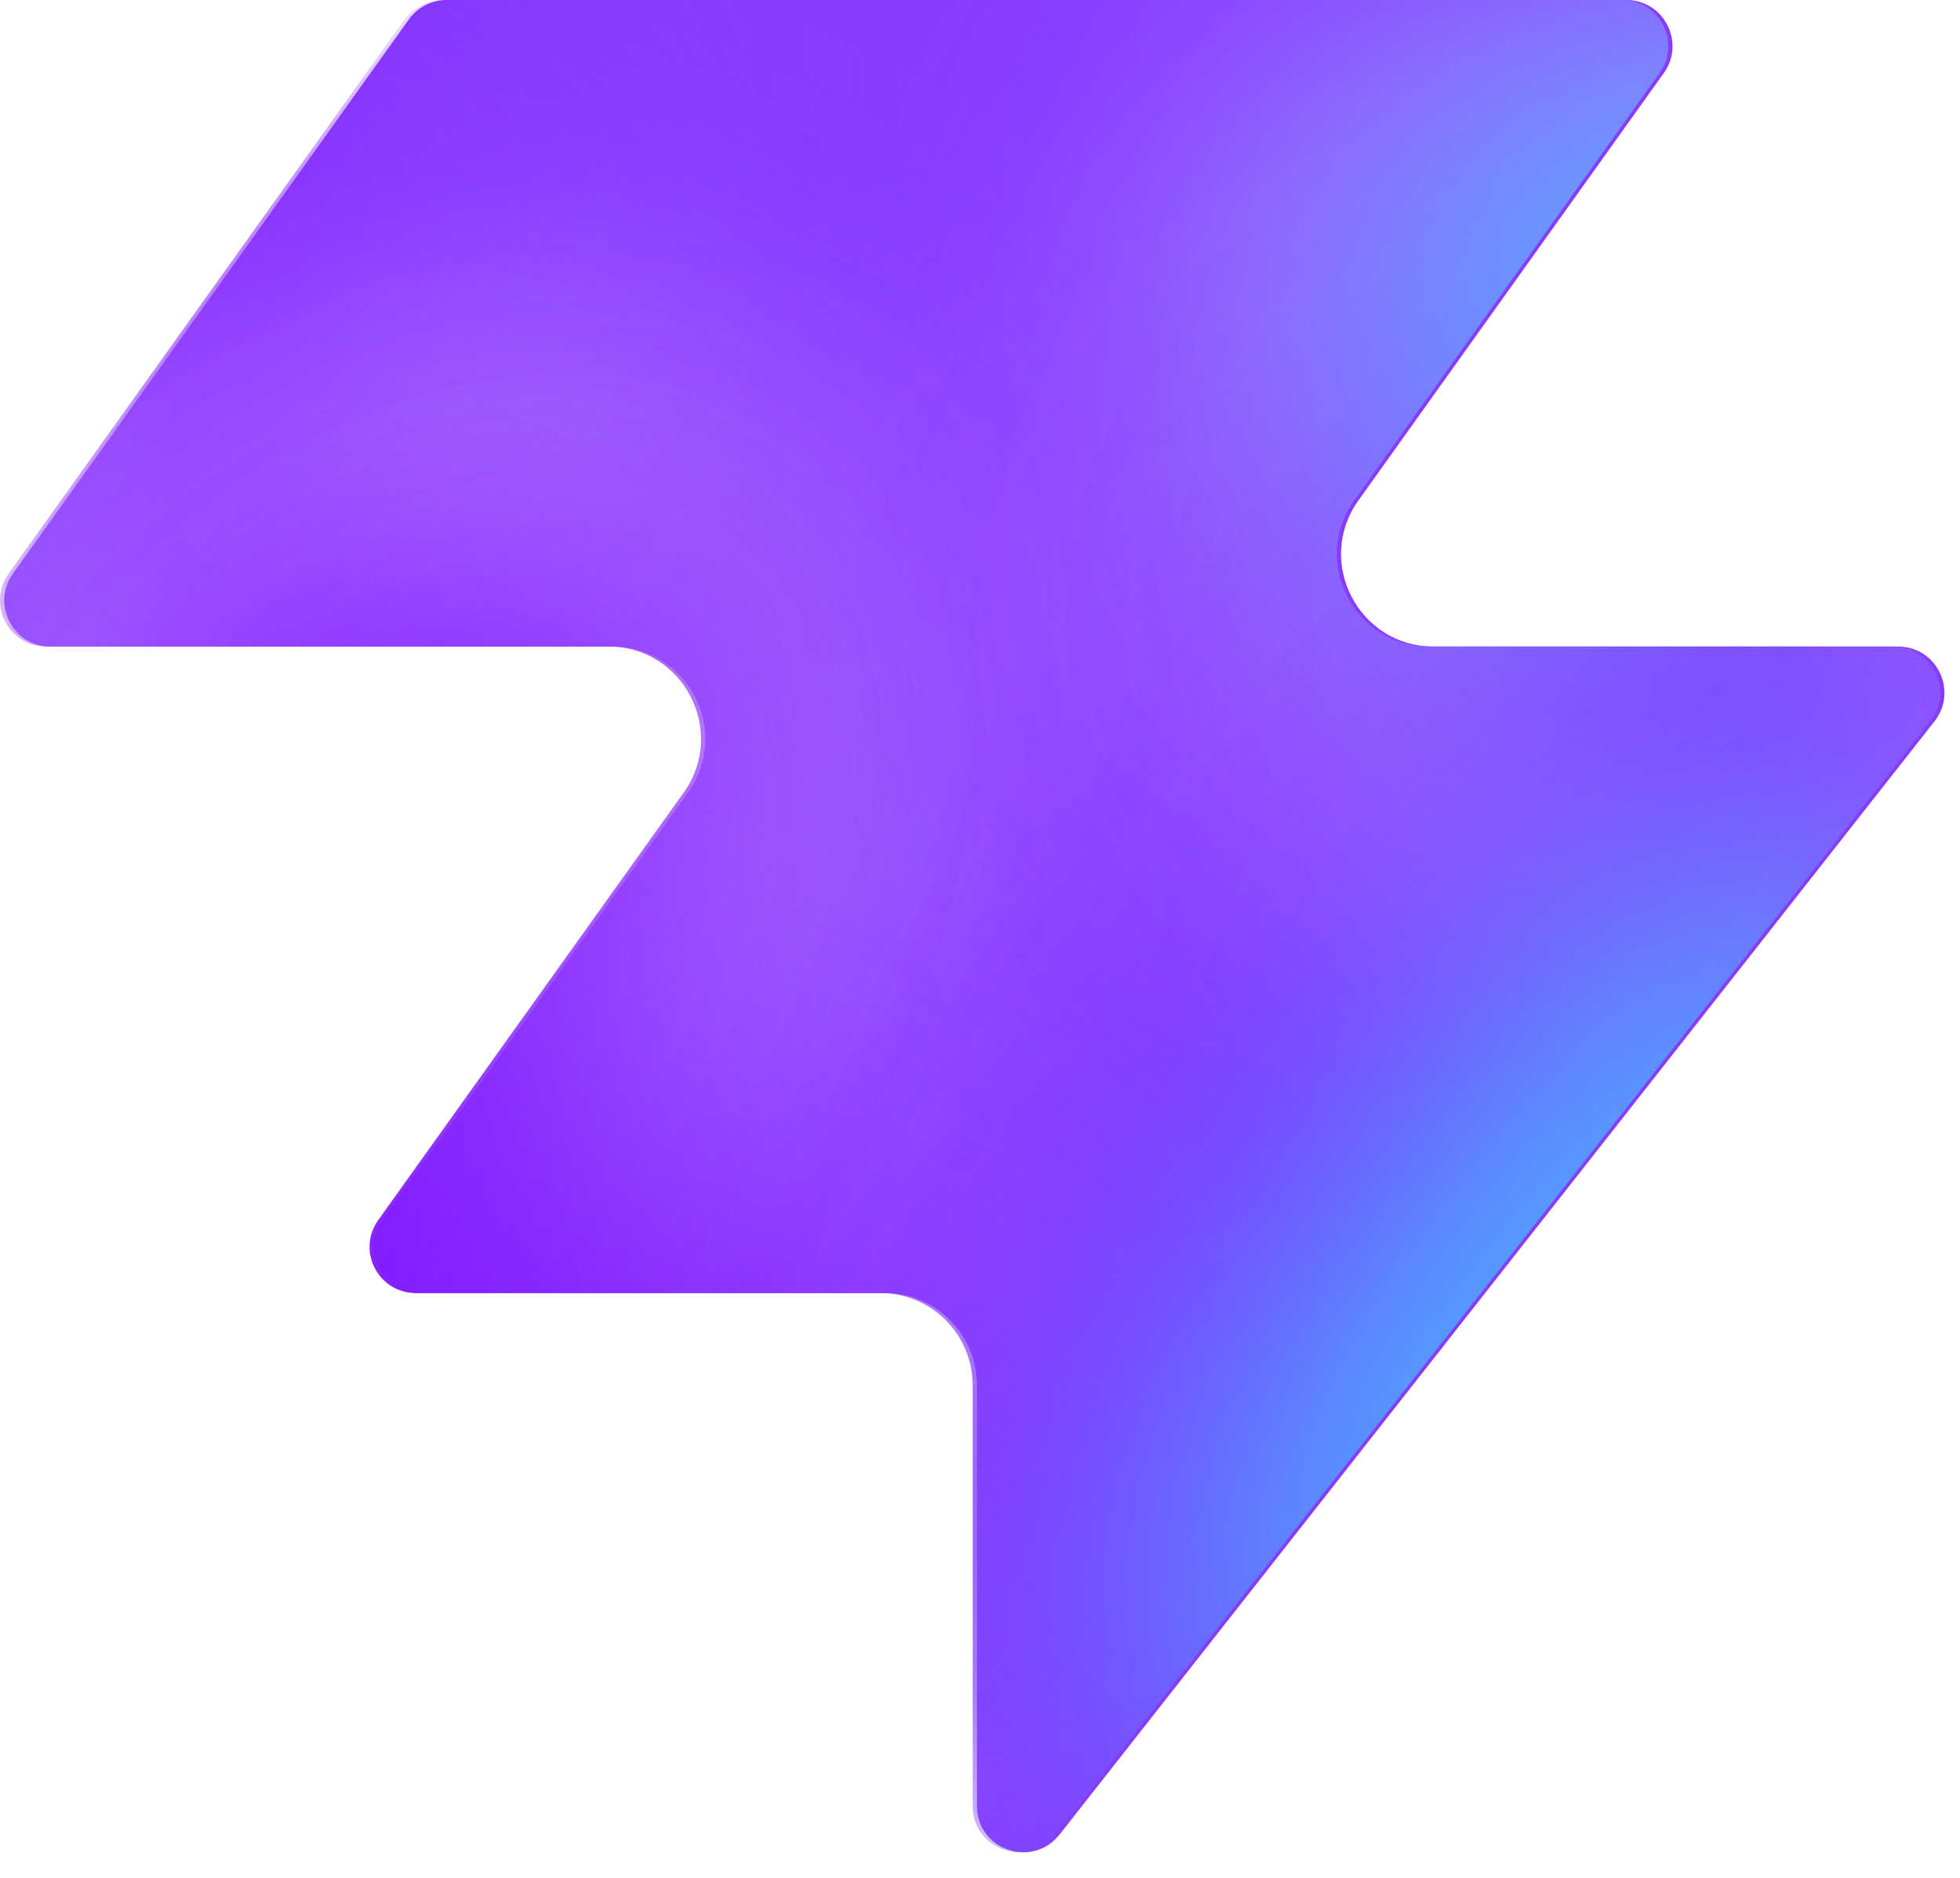
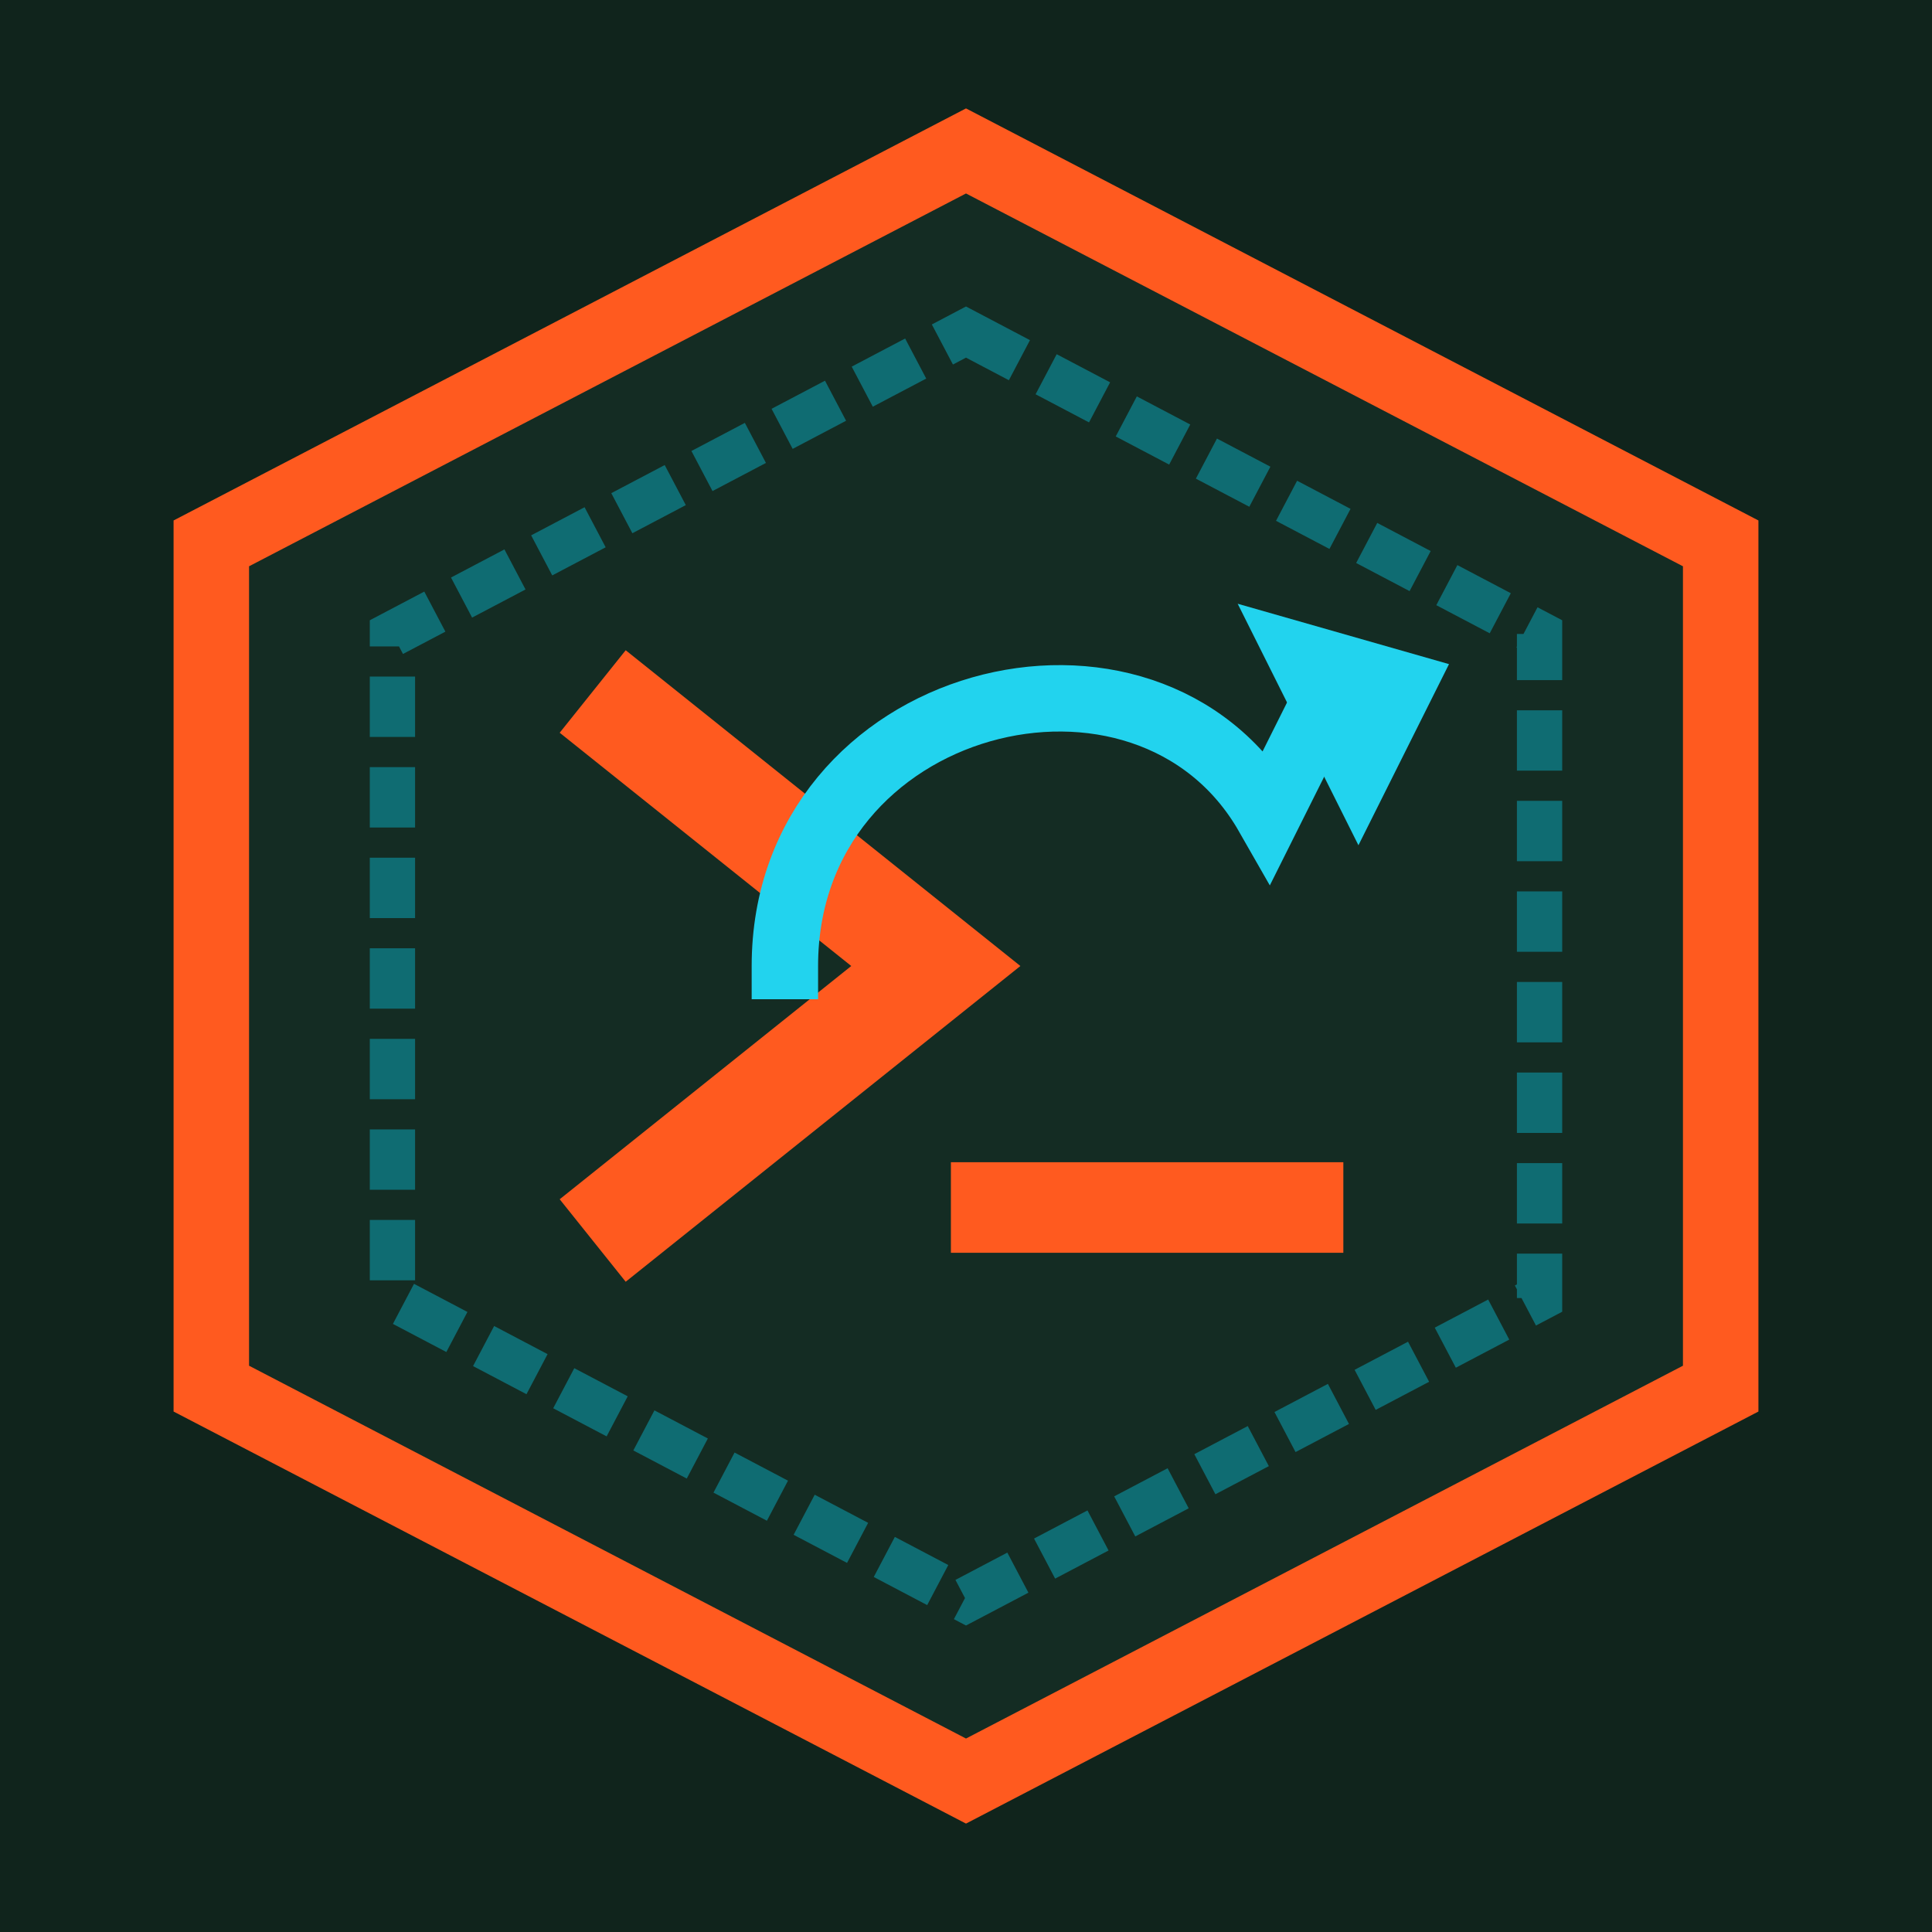
- <svg xmlns="http://www.w3.org/2000/svg" width="48" height="46" fill="none" viewBox="0 0 48 46">
-   <path fill="#863bff" d="M25.946 44.938c-.664.845-2.021.375-2.021-.698V33.937a2.26 2.26 0 0 0-2.262-2.262H10.287c-.92 0-1.456-1.04-.92-1.788l7.48-10.471c1.07-1.497 0-3.578-1.842-3.578H1.237c-.92 0-1.456-1.04-.92-1.788L10.013.474c.214-.297.556-.474.92-.474h28.894c.92 0 1.456 1.04.92 1.788l-7.48 10.471c-1.07 1.498 0 3.579 1.842 3.579h11.377c.943 0 1.473 1.088.89 1.83L25.947 44.94z" style="fill:#863bff;fill:color(display-p3 .525 .23 1);fill-opacity:1" />
-   <mask id="a" width="48" height="46" x="0" y="0" maskUnits="userSpaceOnUse" style="mask-type:alpha">
-     <path fill="#000" d="M25.842 44.938c-.664.844-2.021.375-2.021-.698V33.937a2.26 2.26 0 0 0-2.262-2.262H10.183c-.92 0-1.456-1.04-.92-1.788l7.48-10.471c1.07-1.498 0-3.579-1.842-3.579H1.133c-.92 0-1.456-1.04-.92-1.787L9.91.473c.214-.297.556-.474.92-.474h28.894c.92 0 1.456 1.04.92 1.788l-7.48 10.471c-1.07 1.498 0 3.578 1.842 3.578h11.377c.943 0 1.473 1.088.89 1.832L25.843 44.94z" style="fill:#000;fill-opacity:1" />
-   </mask>
-   <g mask="url(#a)">
-     <g filter="url(#b)">
-       <ellipse cx="5.508" cy="14.704" fill="#ede6ff" rx="5.508" ry="14.704" style="fill:#ede6ff;fill:color(display-p3 .927 .903 1);fill-opacity:1" transform="matrix(.00324 1 1 -.00324 -4.47 31.516)" />
-     </g>
-     <g filter="url(#c)">
-       <ellipse cx="10.399" cy="29.851" fill="#ede6ff" rx="10.399" ry="29.851" style="fill:#ede6ff;fill:color(display-p3 .927 .903 1);fill-opacity:1" transform="matrix(.00324 1 1 -.00324 -39.328 7.883)" />
-     </g>
-     <g filter="url(#d)">
-       <ellipse cx="5.508" cy="30.487" fill="#7e14ff" rx="5.508" ry="30.487" style="fill:#7e14ff;fill:color(display-p3 .492 .077 1);fill-opacity:1" transform="rotate(89.814 -25.913 -14.639)scale(1 -1)" />
-     </g>
-     <g filter="url(#e)">
-       <ellipse cx="5.508" cy="30.599" fill="#7e14ff" rx="5.508" ry="30.599" style="fill:#7e14ff;fill:color(display-p3 .492 .077 1);fill-opacity:1" transform="rotate(89.814 -32.644 -3.334)scale(1 -1)" />
-     </g>
-     <g filter="url(#f)">
-       <ellipse cx="5.508" cy="30.599" fill="#7e14ff" rx="5.508" ry="30.599" style="fill:#7e14ff;fill:color(display-p3 .492 .077 1);fill-opacity:1" transform="matrix(.00324 1 1 -.00324 -34.34 30.47)" />
-     </g>
-     <g filter="url(#g)">
-       <ellipse cx="14.072" cy="22.078" fill="#ede6ff" rx="14.072" ry="22.078" style="fill:#ede6ff;fill:color(display-p3 .927 .903 1);fill-opacity:1" transform="rotate(93.35 24.506 48.493)scale(-1 1)" />
-     </g>
-     <g filter="url(#h)">
-       <ellipse cx="3.47" cy="21.501" fill="#7e14ff" rx="3.47" ry="21.501" style="fill:#7e14ff;fill:color(display-p3 .492 .077 1);fill-opacity:1" transform="rotate(89.009 28.708 47.59)scale(-1 1)" />
-     </g>
-     <g filter="url(#i)">
-       <ellipse cx="3.47" cy="21.501" fill="#7e14ff" rx="3.47" ry="21.501" style="fill:#7e14ff;fill:color(display-p3 .492 .077 1);fill-opacity:1" transform="rotate(89.009 28.708 47.59)scale(-1 1)" />
-     </g>
-     <g filter="url(#j)">
-       <ellipse cx=".387" cy="8.972" fill="#7e14ff" rx="4.407" ry="29.108" style="fill:#7e14ff;fill:color(display-p3 .492 .077 1);fill-opacity:1" transform="rotate(39.51 .387 8.972)" />
-     </g>
-     <g filter="url(#k)">
-       <ellipse cx="47.523" cy="-6.092" fill="#7e14ff" rx="4.407" ry="29.108" style="fill:#7e14ff;fill:color(display-p3 .492 .077 1);fill-opacity:1" transform="rotate(37.892 47.523 -6.092)" />
-     </g>
-     <g filter="url(#l)">
-       <ellipse cx="41.412" cy="6.333" fill="#47bfff" rx="5.971" ry="9.665" style="fill:#47bfff;fill:color(display-p3 .28 .748 1);fill-opacity:1" transform="rotate(37.892 41.412 6.333)" />
-     </g>
-     <g filter="url(#m)">
-       <ellipse cx="-1.879" cy="38.332" fill="#7e14ff" rx="4.407" ry="29.108" style="fill:#7e14ff;fill:color(display-p3 .492 .077 1);fill-opacity:1" transform="rotate(37.892 -1.88 38.332)" />
-     </g>
-     <g filter="url(#n)">
-       <ellipse cx="-1.879" cy="38.332" fill="#7e14ff" rx="4.407" ry="29.108" style="fill:#7e14ff;fill:color(display-p3 .492 .077 1);fill-opacity:1" transform="rotate(37.892 -1.88 38.332)" />
-     </g>
-     <g filter="url(#o)">
-       <ellipse cx="35.651" cy="29.907" fill="#7e14ff" rx="4.407" ry="29.108" style="fill:#7e14ff;fill:color(display-p3 .492 .077 1);fill-opacity:1" transform="rotate(37.892 35.651 29.907)" />
-     </g>
-     <g filter="url(#p)">
-       <ellipse cx="38.418" cy="32.4" fill="#47bfff" rx="5.971" ry="15.297" style="fill:#47bfff;fill:color(display-p3 .28 .748 1);fill-opacity:1" transform="rotate(37.892 38.418 32.4)" />
-     </g>
-   </g>
-   <defs>
-     <filter id="b" width="60.045" height="41.654" x="-19.77" y="16.149" color-interpolation-filters="sRGB" filterUnits="userSpaceOnUse">
-       <feFlood flood-opacity="0" result="BackgroundImageFix" />
-       <feBlend in="SourceGraphic" in2="BackgroundImageFix" result="shape" />
-       <feGaussianBlur result="effect1_foregroundBlur_2002_17158" stdDeviation="7.659" />
-     </filter>
-     <filter id="c" width="90.34" height="51.437" x="-54.613" y="-7.533" color-interpolation-filters="sRGB" filterUnits="userSpaceOnUse">
-       <feFlood flood-opacity="0" result="BackgroundImageFix" />
-       <feBlend in="SourceGraphic" in2="BackgroundImageFix" result="shape" />
-       <feGaussianBlur result="effect1_foregroundBlur_2002_17158" stdDeviation="7.659" />
-     </filter>
-     <filter id="d" width="79.355" height="29.4" x="-49.64" y="2.03" color-interpolation-filters="sRGB" filterUnits="userSpaceOnUse">
-       <feFlood flood-opacity="0" result="BackgroundImageFix" />
-       <feBlend in="SourceGraphic" in2="BackgroundImageFix" result="shape" />
-       <feGaussianBlur result="effect1_foregroundBlur_2002_17158" stdDeviation="4.596" />
-     </filter>
-     <filter id="e" width="79.579" height="29.4" x="-45.045" y="20.029" color-interpolation-filters="sRGB" filterUnits="userSpaceOnUse">
-       <feFlood flood-opacity="0" result="BackgroundImageFix" />
-       <feBlend in="SourceGraphic" in2="BackgroundImageFix" result="shape" />
-       <feGaussianBlur result="effect1_foregroundBlur_2002_17158" stdDeviation="4.596" />
-     </filter>
-     <filter id="f" width="79.579" height="29.4" x="-43.513" y="21.178" color-interpolation-filters="sRGB" filterUnits="userSpaceOnUse">
-       <feFlood flood-opacity="0" result="BackgroundImageFix" />
-       <feBlend in="SourceGraphic" in2="BackgroundImageFix" result="shape" />
-       <feGaussianBlur result="effect1_foregroundBlur_2002_17158" stdDeviation="4.596" />
-     </filter>
-     <filter id="g" width="74.749" height="58.852" x="15.756" y="-17.901" color-interpolation-filters="sRGB" filterUnits="userSpaceOnUse">
-       <feFlood flood-opacity="0" result="BackgroundImageFix" />
-       <feBlend in="SourceGraphic" in2="BackgroundImageFix" result="shape" />
-       <feGaussianBlur result="effect1_foregroundBlur_2002_17158" stdDeviation="7.659" />
-     </filter>
-     <filter id="h" width="61.377" height="25.362" x="23.548" y="2.284" color-interpolation-filters="sRGB" filterUnits="userSpaceOnUse">
-       <feFlood flood-opacity="0" result="BackgroundImageFix" />
-       <feBlend in="SourceGraphic" in2="BackgroundImageFix" result="shape" />
-       <feGaussianBlur result="effect1_foregroundBlur_2002_17158" stdDeviation="4.596" />
-     </filter>
-     <filter id="i" width="61.377" height="25.362" x="23.548" y="2.284" color-interpolation-filters="sRGB" filterUnits="userSpaceOnUse">
-       <feFlood flood-opacity="0" result="BackgroundImageFix" />
-       <feBlend in="SourceGraphic" in2="BackgroundImageFix" result="shape" />
-       <feGaussianBlur result="effect1_foregroundBlur_2002_17158" stdDeviation="4.596" />
-     </filter>
-     <filter id="j" width="56.045" height="63.649" x="-27.636" y="-22.853" color-interpolation-filters="sRGB" filterUnits="userSpaceOnUse">
-       <feFlood flood-opacity="0" result="BackgroundImageFix" />
-       <feBlend in="SourceGraphic" in2="BackgroundImageFix" result="shape" />
-       <feGaussianBlur result="effect1_foregroundBlur_2002_17158" stdDeviation="4.596" />
-     </filter>
-     <filter id="k" width="54.814" height="64.646" x="20.116" y="-38.415" color-interpolation-filters="sRGB" filterUnits="userSpaceOnUse">
-       <feFlood flood-opacity="0" result="BackgroundImageFix" />
-       <feBlend in="SourceGraphic" in2="BackgroundImageFix" result="shape" />
-       <feGaussianBlur result="effect1_foregroundBlur_2002_17158" stdDeviation="4.596" />
-     </filter>
-     <filter id="l" width="33.541" height="35.313" x="24.641" y="-11.323" color-interpolation-filters="sRGB" filterUnits="userSpaceOnUse">
-       <feFlood flood-opacity="0" result="BackgroundImageFix" />
-       <feBlend in="SourceGraphic" in2="BackgroundImageFix" result="shape" />
-       <feGaussianBlur result="effect1_foregroundBlur_2002_17158" stdDeviation="4.596" />
-     </filter>
-     <filter id="m" width="54.814" height="64.646" x="-29.286" y="6.009" color-interpolation-filters="sRGB" filterUnits="userSpaceOnUse">
-       <feFlood flood-opacity="0" result="BackgroundImageFix" />
-       <feBlend in="SourceGraphic" in2="BackgroundImageFix" result="shape" />
-       <feGaussianBlur result="effect1_foregroundBlur_2002_17158" stdDeviation="4.596" />
-     </filter>
-     <filter id="n" width="54.814" height="64.646" x="-29.286" y="6.009" color-interpolation-filters="sRGB" filterUnits="userSpaceOnUse">
-       <feFlood flood-opacity="0" result="BackgroundImageFix" />
-       <feBlend in="SourceGraphic" in2="BackgroundImageFix" result="shape" />
-       <feGaussianBlur result="effect1_foregroundBlur_2002_17158" stdDeviation="4.596" />
-     </filter>
-     <filter id="o" width="54.814" height="64.646" x="8.244" y="-2.416" color-interpolation-filters="sRGB" filterUnits="userSpaceOnUse">
-       <feFlood flood-opacity="0" result="BackgroundImageFix" />
-       <feBlend in="SourceGraphic" in2="BackgroundImageFix" result="shape" />
-       <feGaussianBlur result="effect1_foregroundBlur_2002_17158" stdDeviation="4.596" />
-     </filter>
-     <filter id="p" width="39.409" height="43.623" x="18.713" y="10.588" color-interpolation-filters="sRGB" filterUnits="userSpaceOnUse">
-       <feFlood flood-opacity="0" result="BackgroundImageFix" />
-       <feBlend in="SourceGraphic" in2="BackgroundImageFix" result="shape" />
-       <feGaussianBlur result="effect1_foregroundBlur_2002_17158" stdDeviation="4.596" />
-     </filter>
-   </defs>
+ <svg xmlns="http://www.w3.org/2000/svg" viewBox="0 0 64 64" fill="none">
+   <rect width="64" height="64" fill="#10241C" />
+   <path d="M32 5 L57 18 V46 L32 59 L7 46 V18 Z" stroke="#FF5A1F" stroke-width="2.5" stroke-linejoin="miter" fill="#142C23" />
+   <path d="M32 11 L51 21 V43 L32 53 L13 43 V21 Z" stroke="#0E7C86" stroke-width="1.5" stroke-dasharray="2 1" fill="none" opacity="0.8" />
+   <path d="M21 24 L31 32 L21 40" stroke="#FF5A1F" stroke-width="3.5" stroke-linecap="square" stroke-linejoin="miter" fill="none" />
+   <line x1="33" y1="40" x2="43" y2="40" stroke="#FF5A1F" stroke-width="3" stroke-linecap="square" />
+   <path d="M26 32 C26 23 38 20 42 27 L44 23" stroke="#22D3EE" stroke-width="2.2" stroke-linecap="square" fill="none" />
+   <polygon points="41,20 48,22 45,28" fill="#22D3EE" />
</svg>
